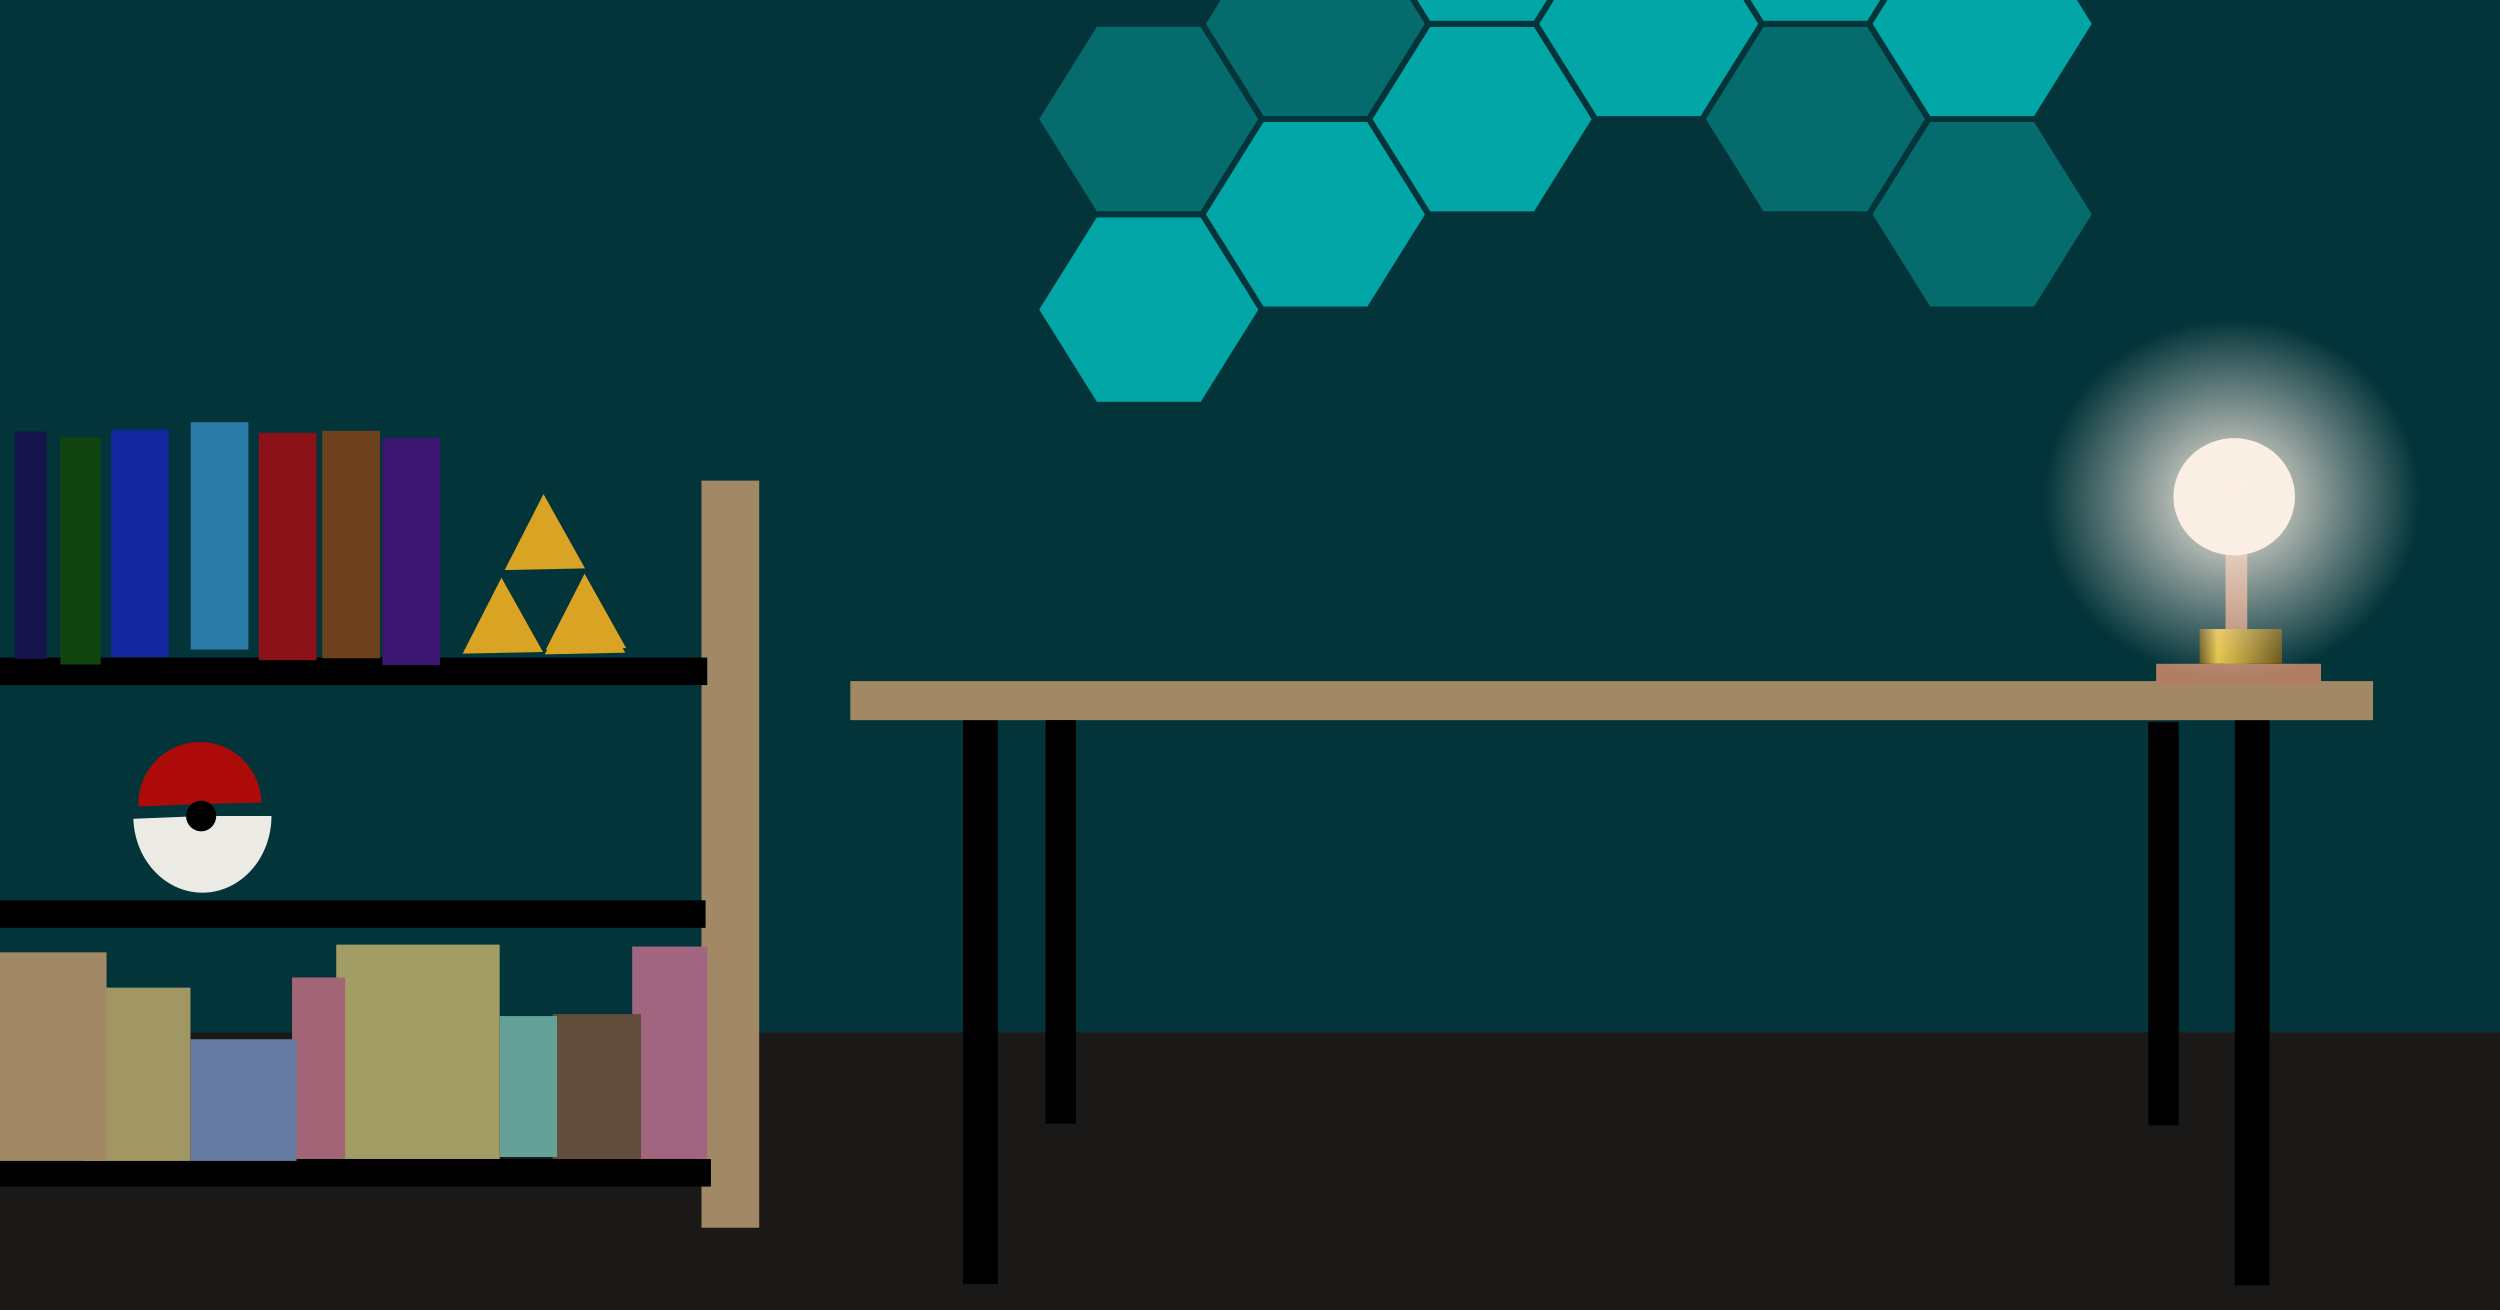
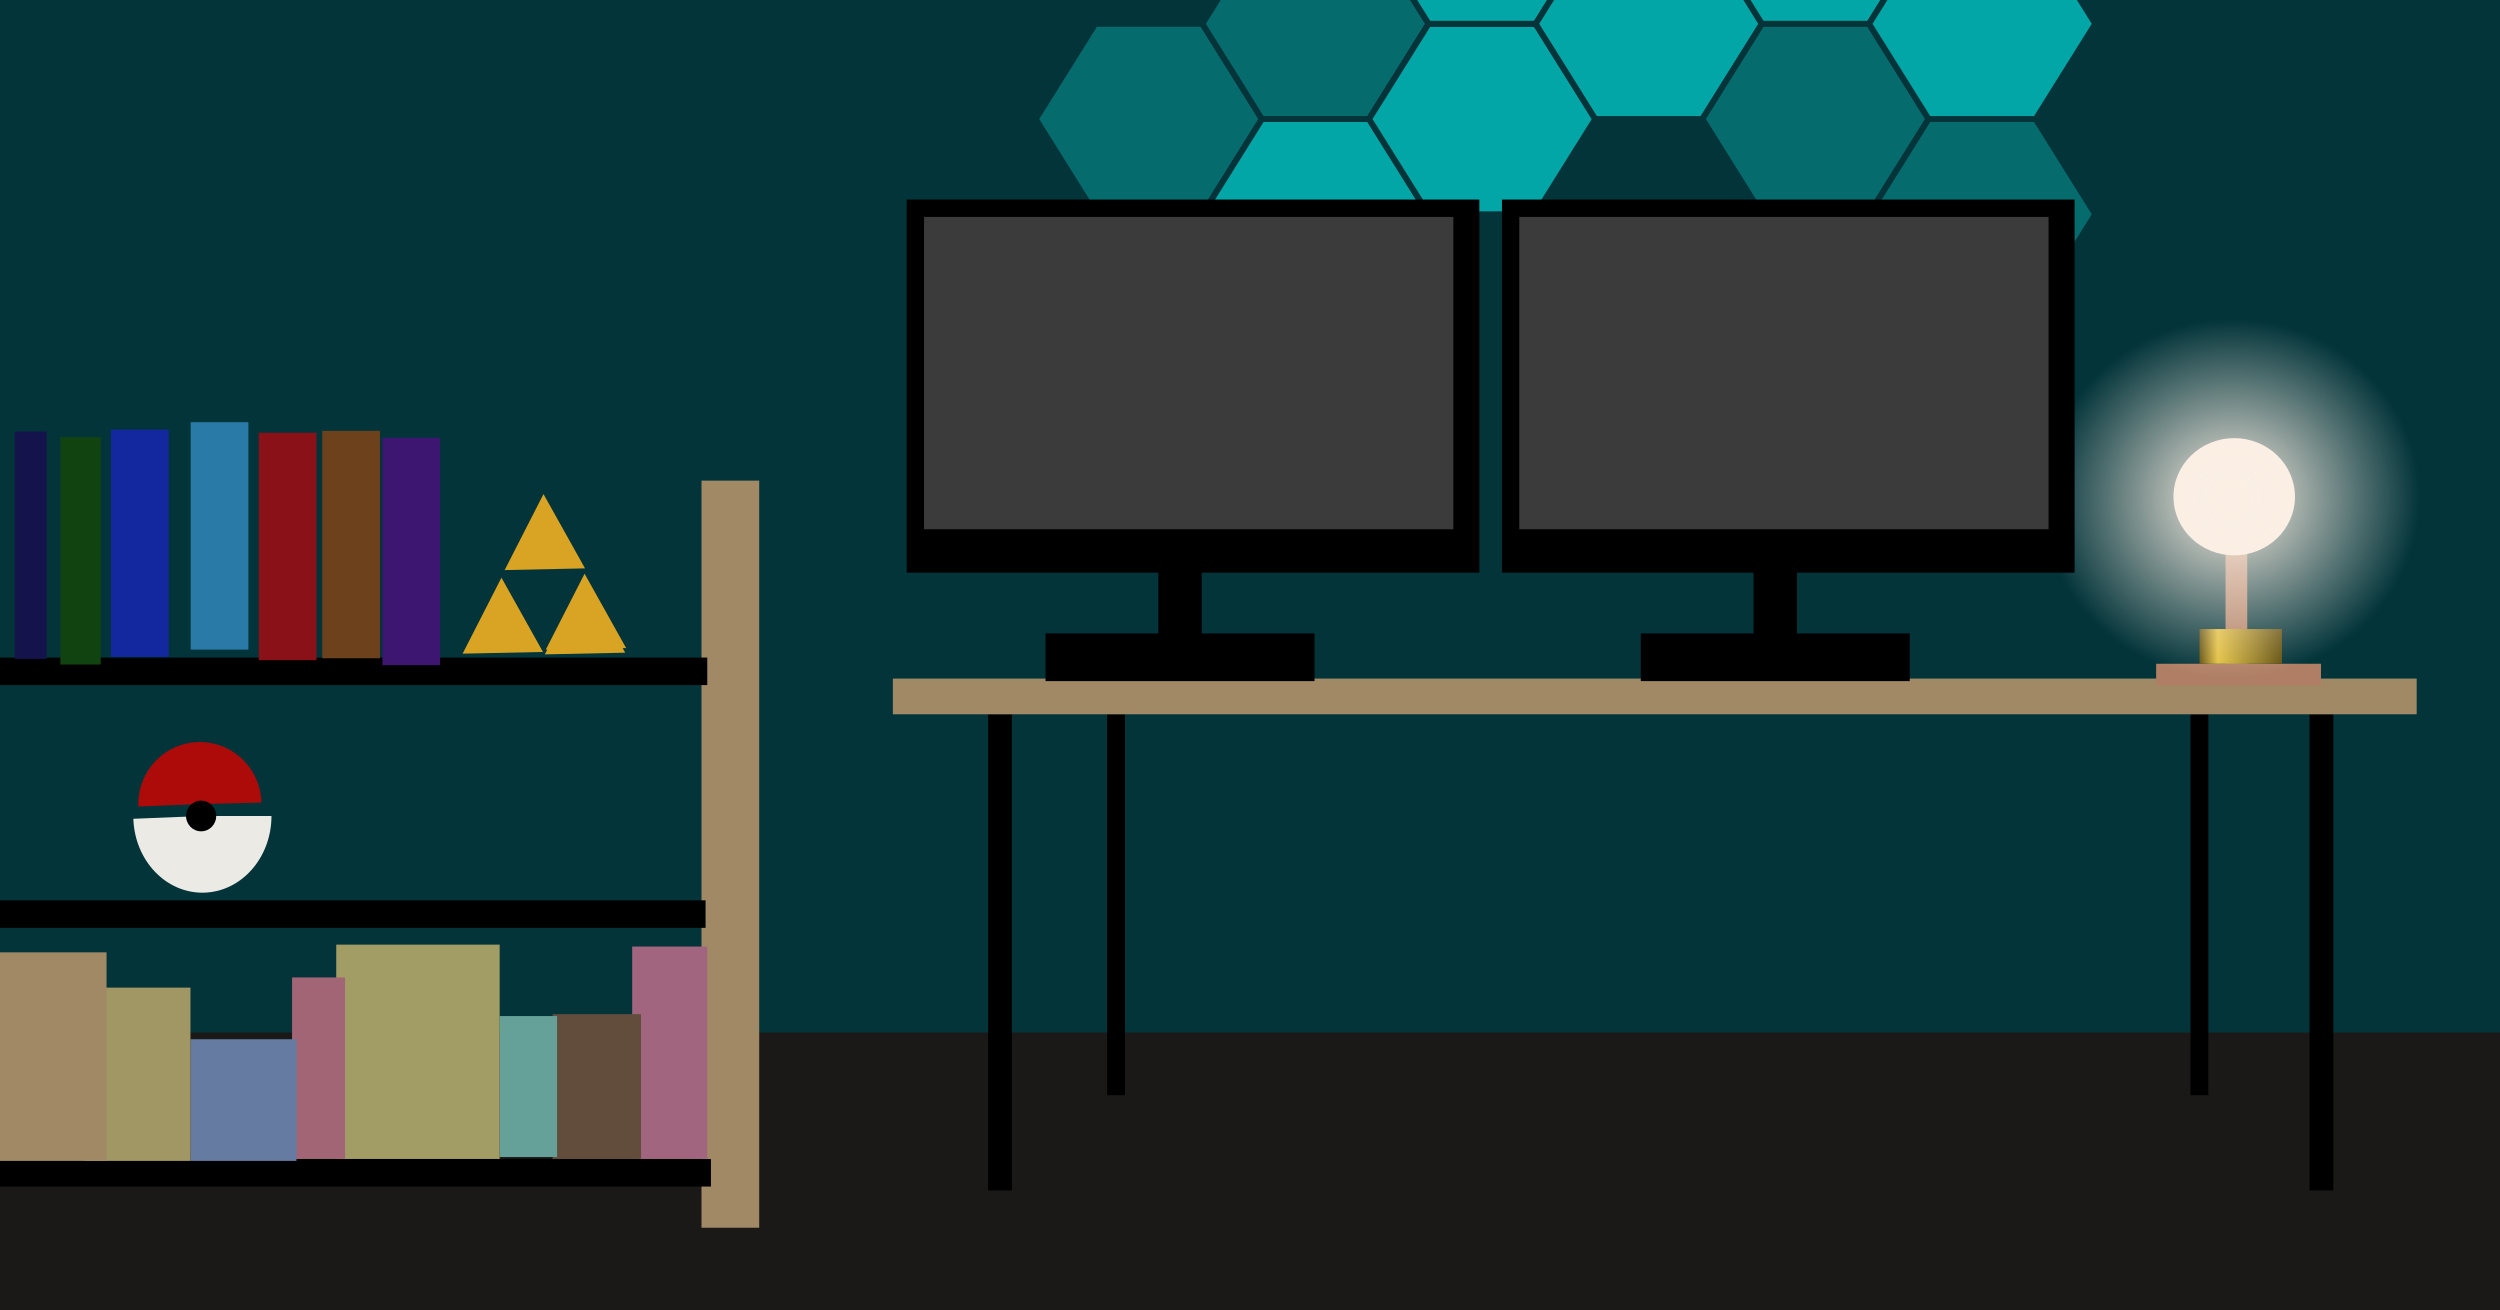
<svg xmlns="http://www.w3.org/2000/svg" xmlns:xlink="http://www.w3.org/1999/xlink" width="210mm" height="110mm" viewBox="0 0 210 110" version="1.1" id="svg1">
  <defs>
    <linearGradient id="linearGradient10">
      <stop style="stop-color:#fbefe4;stop-opacity:1;" offset="0" id="stop11" />
      <stop style="stop-color:#fbefe4;stop-opacity:0;" offset="1" id="stop12" />
    </linearGradient>
    <linearGradient id="linearGradient8">
      <stop style="stop-color:#62500e;stop-opacity:1;" offset="0" id="stop10" />
      <stop style="stop-color:#e3c03e;stop-opacity:1;" offset="0.221" id="stop8" />
      <stop style="stop-color:#62500e;stop-opacity:1;" offset="1" id="stop9" />
    </linearGradient>
    <linearGradient xlink:href="#linearGradient8" id="linearGradient9" x1="225.574" y1="72.519" x2="232.498" y2="72.519" gradientUnits="userSpaceOnUse" gradientTransform="translate(-40.81472,-18.22086)" />
    <radialGradient xlink:href="#linearGradient10" id="radialGradient12" cx="254.682" cy="52.829" fx="254.682" fy="52.829" r="5.102" gradientTransform="matrix(3.107605,0,0,2.963796,-609.7283,-94.81792)" gradientUnits="userSpaceOnUse" />
    <g id="screen">
      <rect style="fill:#000000;fill-opacity:1;stroke-width:0.226" id="rect12" width="48.103" height="31.34" x="76.163" y="16.763" />
      <rect style="fill:#3b3b3b;fill-opacity:1;stroke-width:0.234" id="rect13" width="44.459" height="26.238" x="77.621" y="18.221" />
      <rect style="fill:#000000;fill-opacity:1;stroke-width:0.265" id="rect14" width="22.594" height="4.009" x="87.825" y="53.205" />
      <rect style="fill:#000000;fill-opacity:1;stroke-width:0.265" id="rect15" width="3.644" height="9.11" x="97.299" y="46.645" />
    </g>
    <g id="bookshelf">
      <rect style="fill:#a18965;fill-opacity:1;stroke-width:0.291" id="rect16" width="4.847" height="62.758" x="58.926" y="40.372" />
      <rect style="fill:#000000;fill-opacity:1;stroke-width:0.291" id="rect17" width="61.561" height="2.312" x="-2.151" y="55.236" />
      <rect style="fill:#000000;fill-opacity:1;stroke-width:0.291" id="rect17-0" width="61.561" height="2.312" x="-1.843" y="97.359" />
      <rect style="fill:#000000;fill-opacity:1;stroke-width:0.291" id="rect17-4" width="61.561" height="2.312" x="-2.294" y="75.627" />
      <rect style="fill:#a16580;fill-opacity:1;stroke-width:0.178" id="rect18" width="6.308" height="17.842" x="53.103" y="79.51" />
      <rect style="fill:#624d3c;fill-opacity:1;stroke-width:0.178" id="rect19" width="7.421" height="12.165" x="46.424" y="85.188" />
      <rect style="fill:#65a199;fill-opacity:1;stroke-width:0.119" id="rect20" width="4.823" height="11.841" x="41.972" y="85.35" />
      <rect style="fill:#a19d65;fill-opacity:1;stroke-width:0.178" id="rect21" width="13.728" height="18.004" x="28.244" y="79.348" />
      <rect style="fill:#a16575;fill-opacity:1;stroke-width:0.178" id="rect22" width="4.452" height="15.247" x="24.533" y="82.106" />
      <rect style="fill:#657ba1;fill-opacity:1;stroke-width:0.178" id="rect23" width="8.905" height="10.219" x="16" y="87.296" />
      <rect style="fill:#a19765;fill-opacity:1;stroke-width:0.241" id="rect24" width="8.905" height="14.554" x="7.095" y="82.961" />
      <rect style="fill:#a18965;fill-opacity:1;stroke-width:0.178" id="rect25" width="9.647" height="17.518" x="-0.697" y="79.997" />
      <path style="fill:#eceae4;fill-opacity:1;stroke-width:0.162" id="path25" d="m 22.804,68.542 a 5.804,6.444 0 0 1 -5.697,6.443 5.804,6.444 0 0 1 -5.906,-6.207 l 5.8,-0.236 z" />
      <path style="fill:#ad0a0a;fill-opacity:1;stroke-width:0.146" id="path26" d="m 11.623,67.745 a 5.171,5.208 0 0 1 2.429,-4.623 5.171,5.208 0 0 1 5.19,-0.167 5.171,5.208 0 0 1 2.717,4.458 l -5.169,0.128 z" />
      <ellipse style="fill:#000000;fill-opacity:1;stroke-width:0.162" id="path27" cx="16.895" cy="68.542" rx="1.266" ry="1.289" />
      <rect style="fill:#14134b;fill-opacity:1;stroke-width:0.151" id="rect27" width="2.661" height="19.102" x="1.242" y="36.246" />
      <rect style="fill:#13289f;fill-opacity:1;stroke-width:0.204" id="rect27-7" width="4.847" height="19.102" x="9.327" y="36.09" />
      <rect style="fill:#114311;fill-opacity:1;stroke-width:0.17" id="rect27-60" width="3.39" height="19.102" x="5.07" y="36.719" />
      <rect style="fill:#2a7aa7;fill-opacity:1;stroke-width:0.204" id="rect27-75" width="4.847" height="19.102" x="16.017" y="35.464" />
      <rect style="fill:#6c411b;fill-opacity:1;stroke-width:0.204" id="rect27-0" width="4.847" height="19.102" x="27.072" y="36.192" />
      <rect style="fill:#8a1117;fill-opacity:1;stroke-width:0.204" id="rect27-607" width="4.847" height="19.102" x="21.74" y="36.354" />
      <rect style="fill:#3c1671;fill-opacity:1;stroke-width:0.204" id="rect27-607-6" width="4.847" height="19.102" x="32.124" y="36.772" />
      <path style="fill:#d9a423;fill-opacity:1;stroke-width:0.265" id="path28" d="M -78.714,62.68 -99.616,63.086 -89.517,44.782 Z" transform="matrix(0.3229674,0,0,0.3487575,74.56469,25.88386)" />
      <path style="fill:#d9a423;fill-opacity:1;stroke-width:0.265" id="path28-7" d="M -78.714,62.68 -99.616,63.086 -89.517,44.782 Z" transform="matrix(0.3229674,0,0,0.3487575,71.03309,32.90467)" />
      <path style="fill:#d9a423;fill-opacity:1;stroke-width:0.265" id="path28-5" d="M -78.714,62.68 -99.616,63.086 -89.517,44.782 Z" transform="matrix(0.3229674,0,0,0.3487575,77.94008,32.96573)" />
      <path style="fill:#d9a423;fill-opacity:1;stroke-width:0.265" id="path28-1" d="M -78.714,62.68 -99.616,63.086 -89.517,44.782 Z" transform="matrix(0.3229674,0,0,0.3487575,78.01584,32.57399)" />
    </g>
    <g id="cellbright">
      <path d="M 0 0 l 5 -8 l 9 0 l 5 8 l -5 8 l -9 0 l -5 -8" fill="#02a6a7" stroke="#02343a" stroke-width="0.5" />
    </g>
    <g id="celldark">
      <path d="M 0 0 l 5 -8 l 9 0 l 5 8 l -5 8 l -9 0 l -5 -8" fill="#066b6c" stroke="#02343a" stroke-width="0.5" />
    </g>
    <g id="walllight">
      <use href="#cellbright" />
      <use href="#celldark" x="0" y="-16" />
      <use href="#cellbright" x="14" y="-8" />
      <use href="#celldark" x="14" y="-24" />
      <use href="#cellbright" x="28" y="-16" />
      <use href="#cellbright" x="28" y="-32" />
      <use href="#cellbright" x="42" y="-24" />
      <use href="#celldark" x="56" y="-16" />
      <use href="#cellbright" x="56" y="-32" />
      <use href="#celldark" x="70" y="-8" />
      <use href="#cellbright" x="70" y="-24" />
    </g>
    <g id="desk">
-       <rect style="fill:#000000;fill-opacity:1;stroke-width:0.265" id="rect4" width="2.915" height="48.103" x="80.901" y="59.764" />
-       <rect style="fill:#000000;fill-opacity:1;stroke-width:0.265" id="rect4-8" width="2.915" height="48.103" x="187.728" y="59.871" />
-       <rect style="fill:#a18965;fill-opacity:1;stroke-width:0.265" id="rect3" width="127.91" height="3.28" x="71.426" y="57.213" />
-       <rect style="fill:#000000;fill-opacity:1;stroke-width:0.265" id="rect5" width="2.551" height="33.891" x="87.825" y="60.493" />
-       <rect style="fill:#000000;fill-opacity:1;stroke-width:0.265" id="rect5-5" width="2.551" height="33.891" x="180.454" y="60.64" />
+       <rect style="fill:#000000;fill-opacity:1;stroke-width:0.265" width="2" height="40" x="8" y="3" />
+       <rect style="fill:#000000;fill-opacity:1;stroke-width:0.265" width="2" height="40" x="119" y="3" />
+       <rect style="fill:#000000;fill-opacity:1;stroke-width:0.265" width="1.5" height="32" x="18" y="3" />
+       <rect style="fill:#000000;fill-opacity:1;stroke-width:0.265" width="1.5" height="32" x="109" y="3" />
+       <rect style="fill:#a18965;fill-opacity:1;stroke-width:0.265" width="128" height="3" x="0" y="0" />
    </g>
    <g id="lamp">
      <rect style="fill:#af7e64;fill-opacity:1;stroke-width:0.127" id="rect6" width="1.822" height="10.204" x="186.946" y="45.552" />
      <rect style="fill:#af7e64;fill-opacity:1;stroke-width:0.105" id="rect7" width="13.848" height="1.822" x="181.115" y="55.756" />
      <rect style="fill:url(#linearGradient9);stroke-width:0.265" id="rect8" width="6.924" height="2.915" x="184.76" y="52.84" />
      <ellipse style="fill:#fbefe4;fill-opacity:1;stroke-width:0.265" id="path5" cx="187.675" cy="41.726" rx="5.102" ry="4.92" />
      <ellipse style="fill:url(#radialGradient12);stroke-width:0.819" id="path5-1" cx="181.723" cy="61.756" rx="15.855" ry="15.121" transform="matrix(0.9942335,-0.1072367,0.1096541,0.9939698,0,0)" />
    </g>
  </defs>
  <rect style="fill:#02343a;stroke-width:0.265;fill-opacity:1" id="rect1" width="219.015" height="90.375" x="-4.373" y="-3.28" />
  <rect style="fill:#1a1917;fill-opacity:1;stroke-width:0.265" id="rect2" width="217.193" height="27.696" x="-2.915" y="86.731" />
-   <use href="#desk" />
+   <use href="#desk" x="75" y="57" />
  <use href="#lamp" />
  <use href="#walllight" x="87" y="26" />
+   <use href="#screen" />
+   <use href="#screen" x="50" y="0" />
  <use href="#bookshelf" />
</svg>
